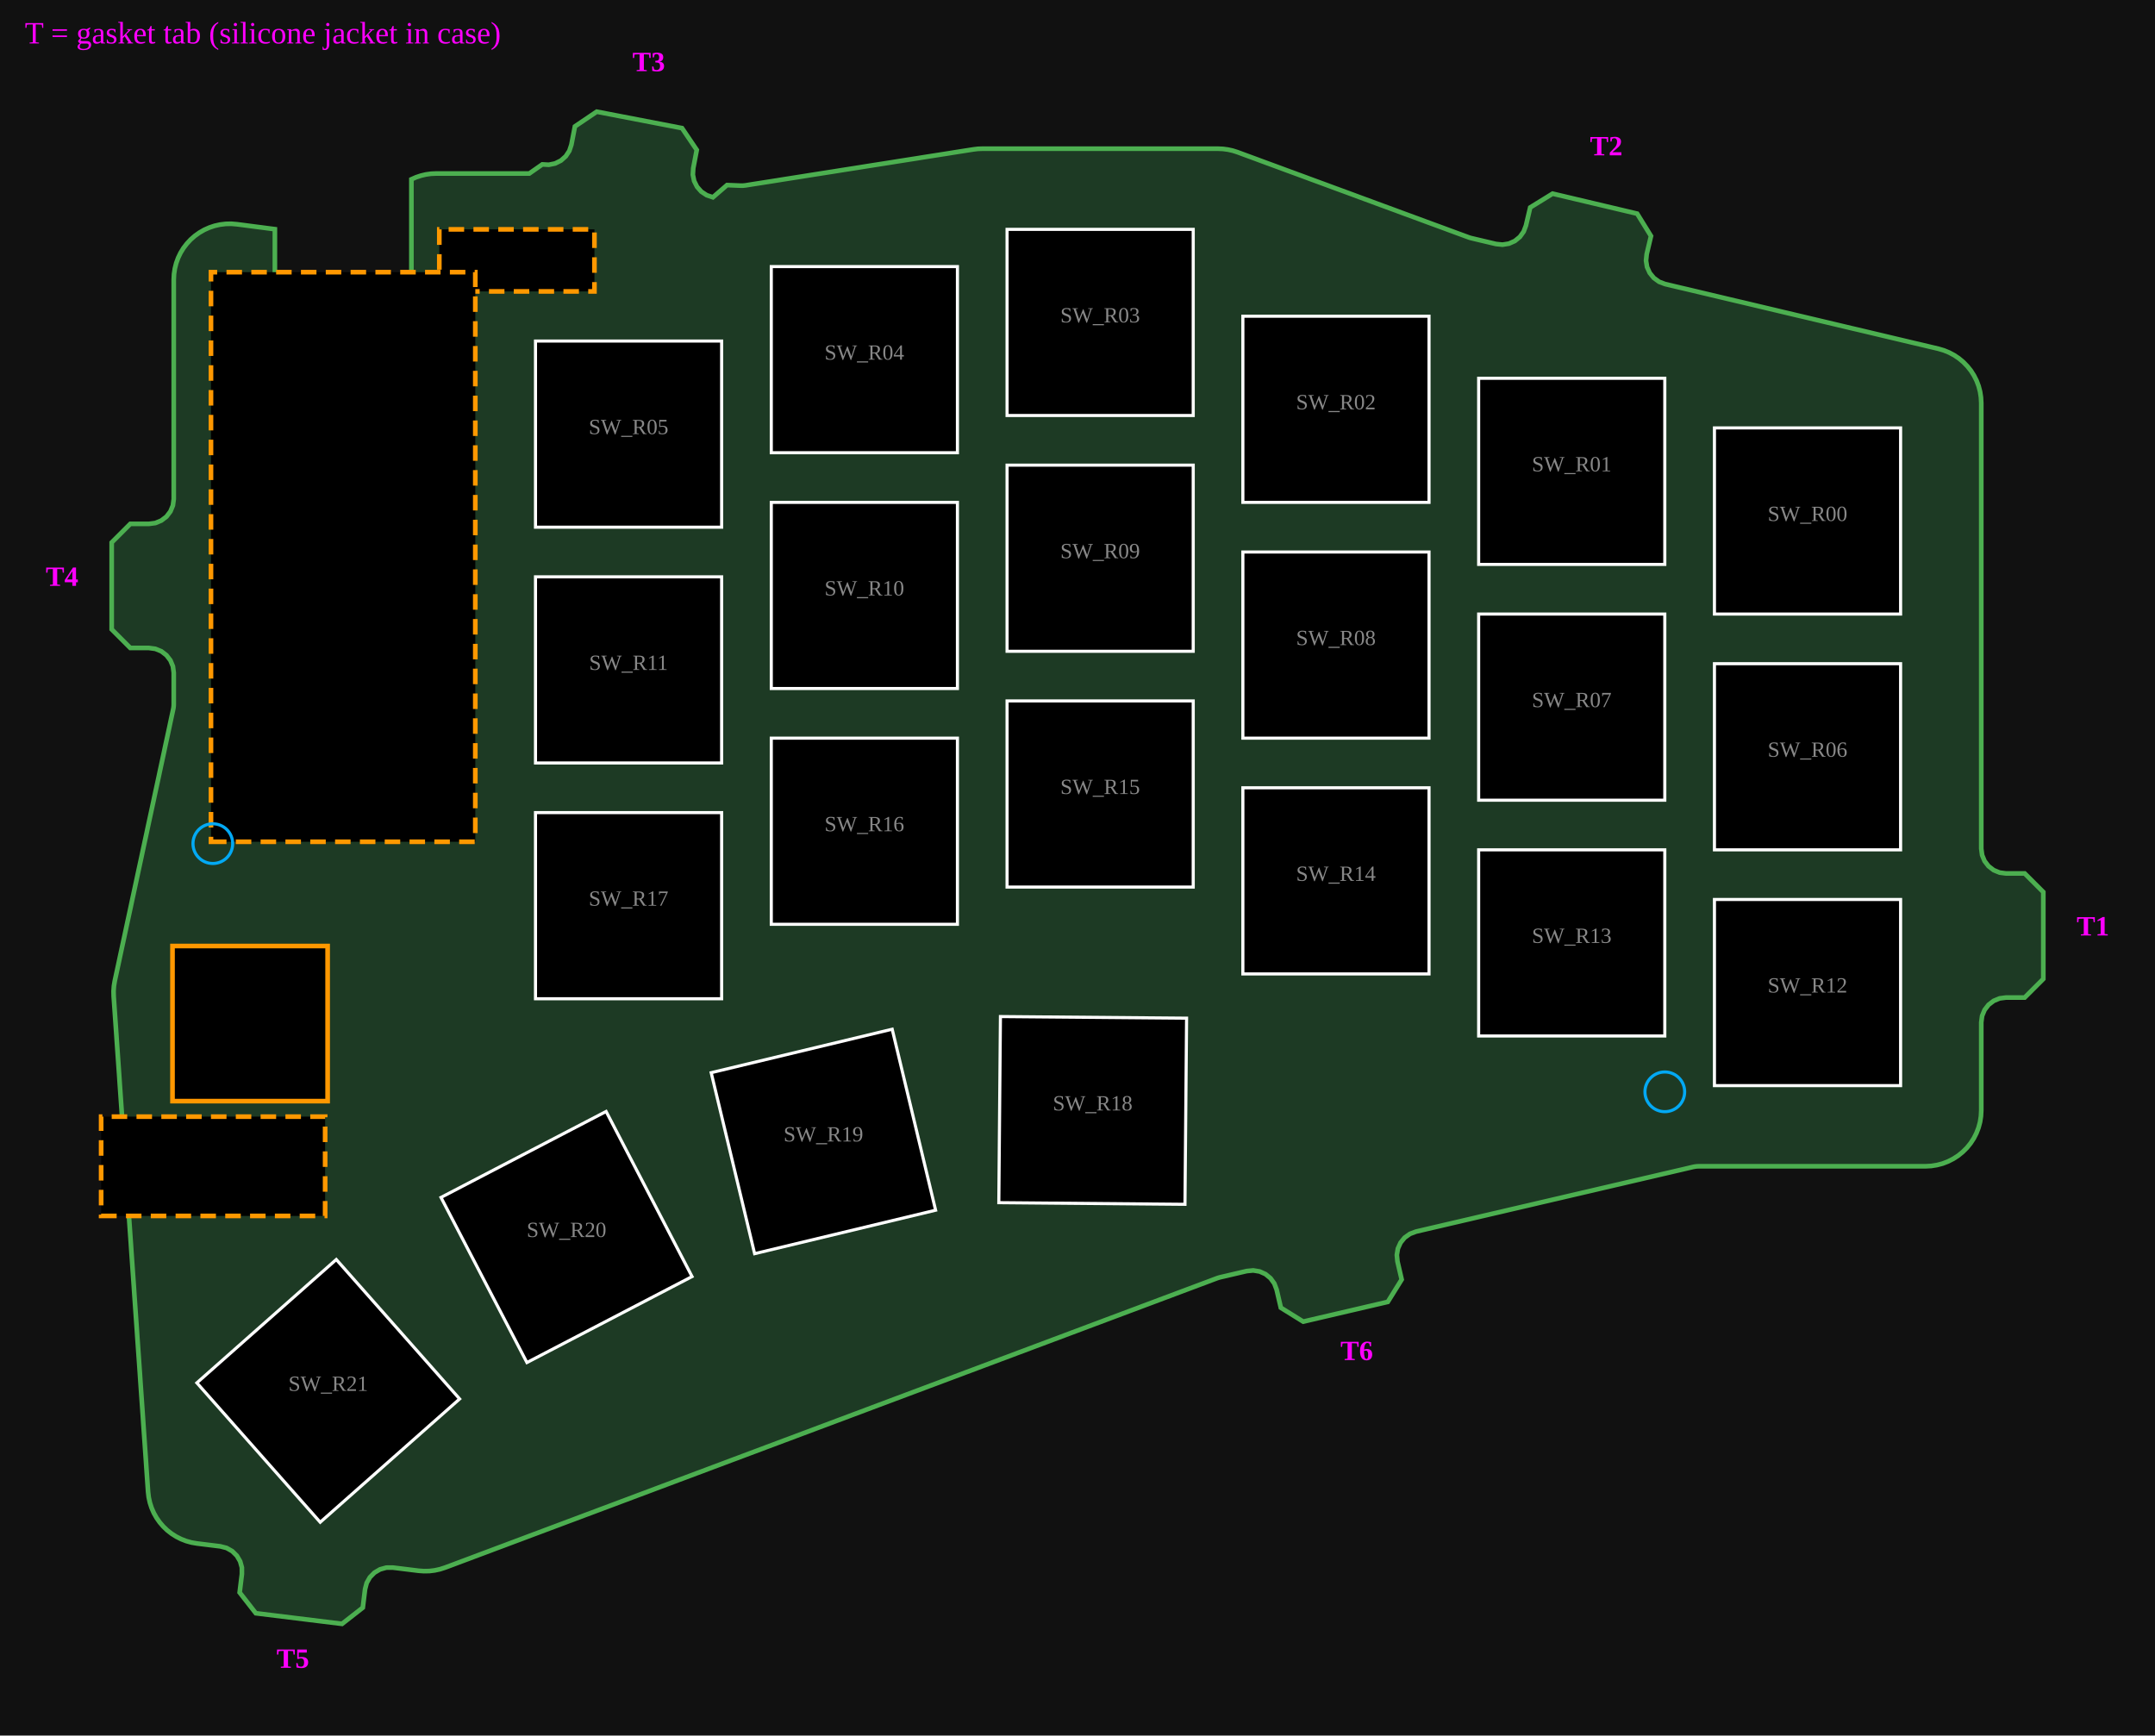
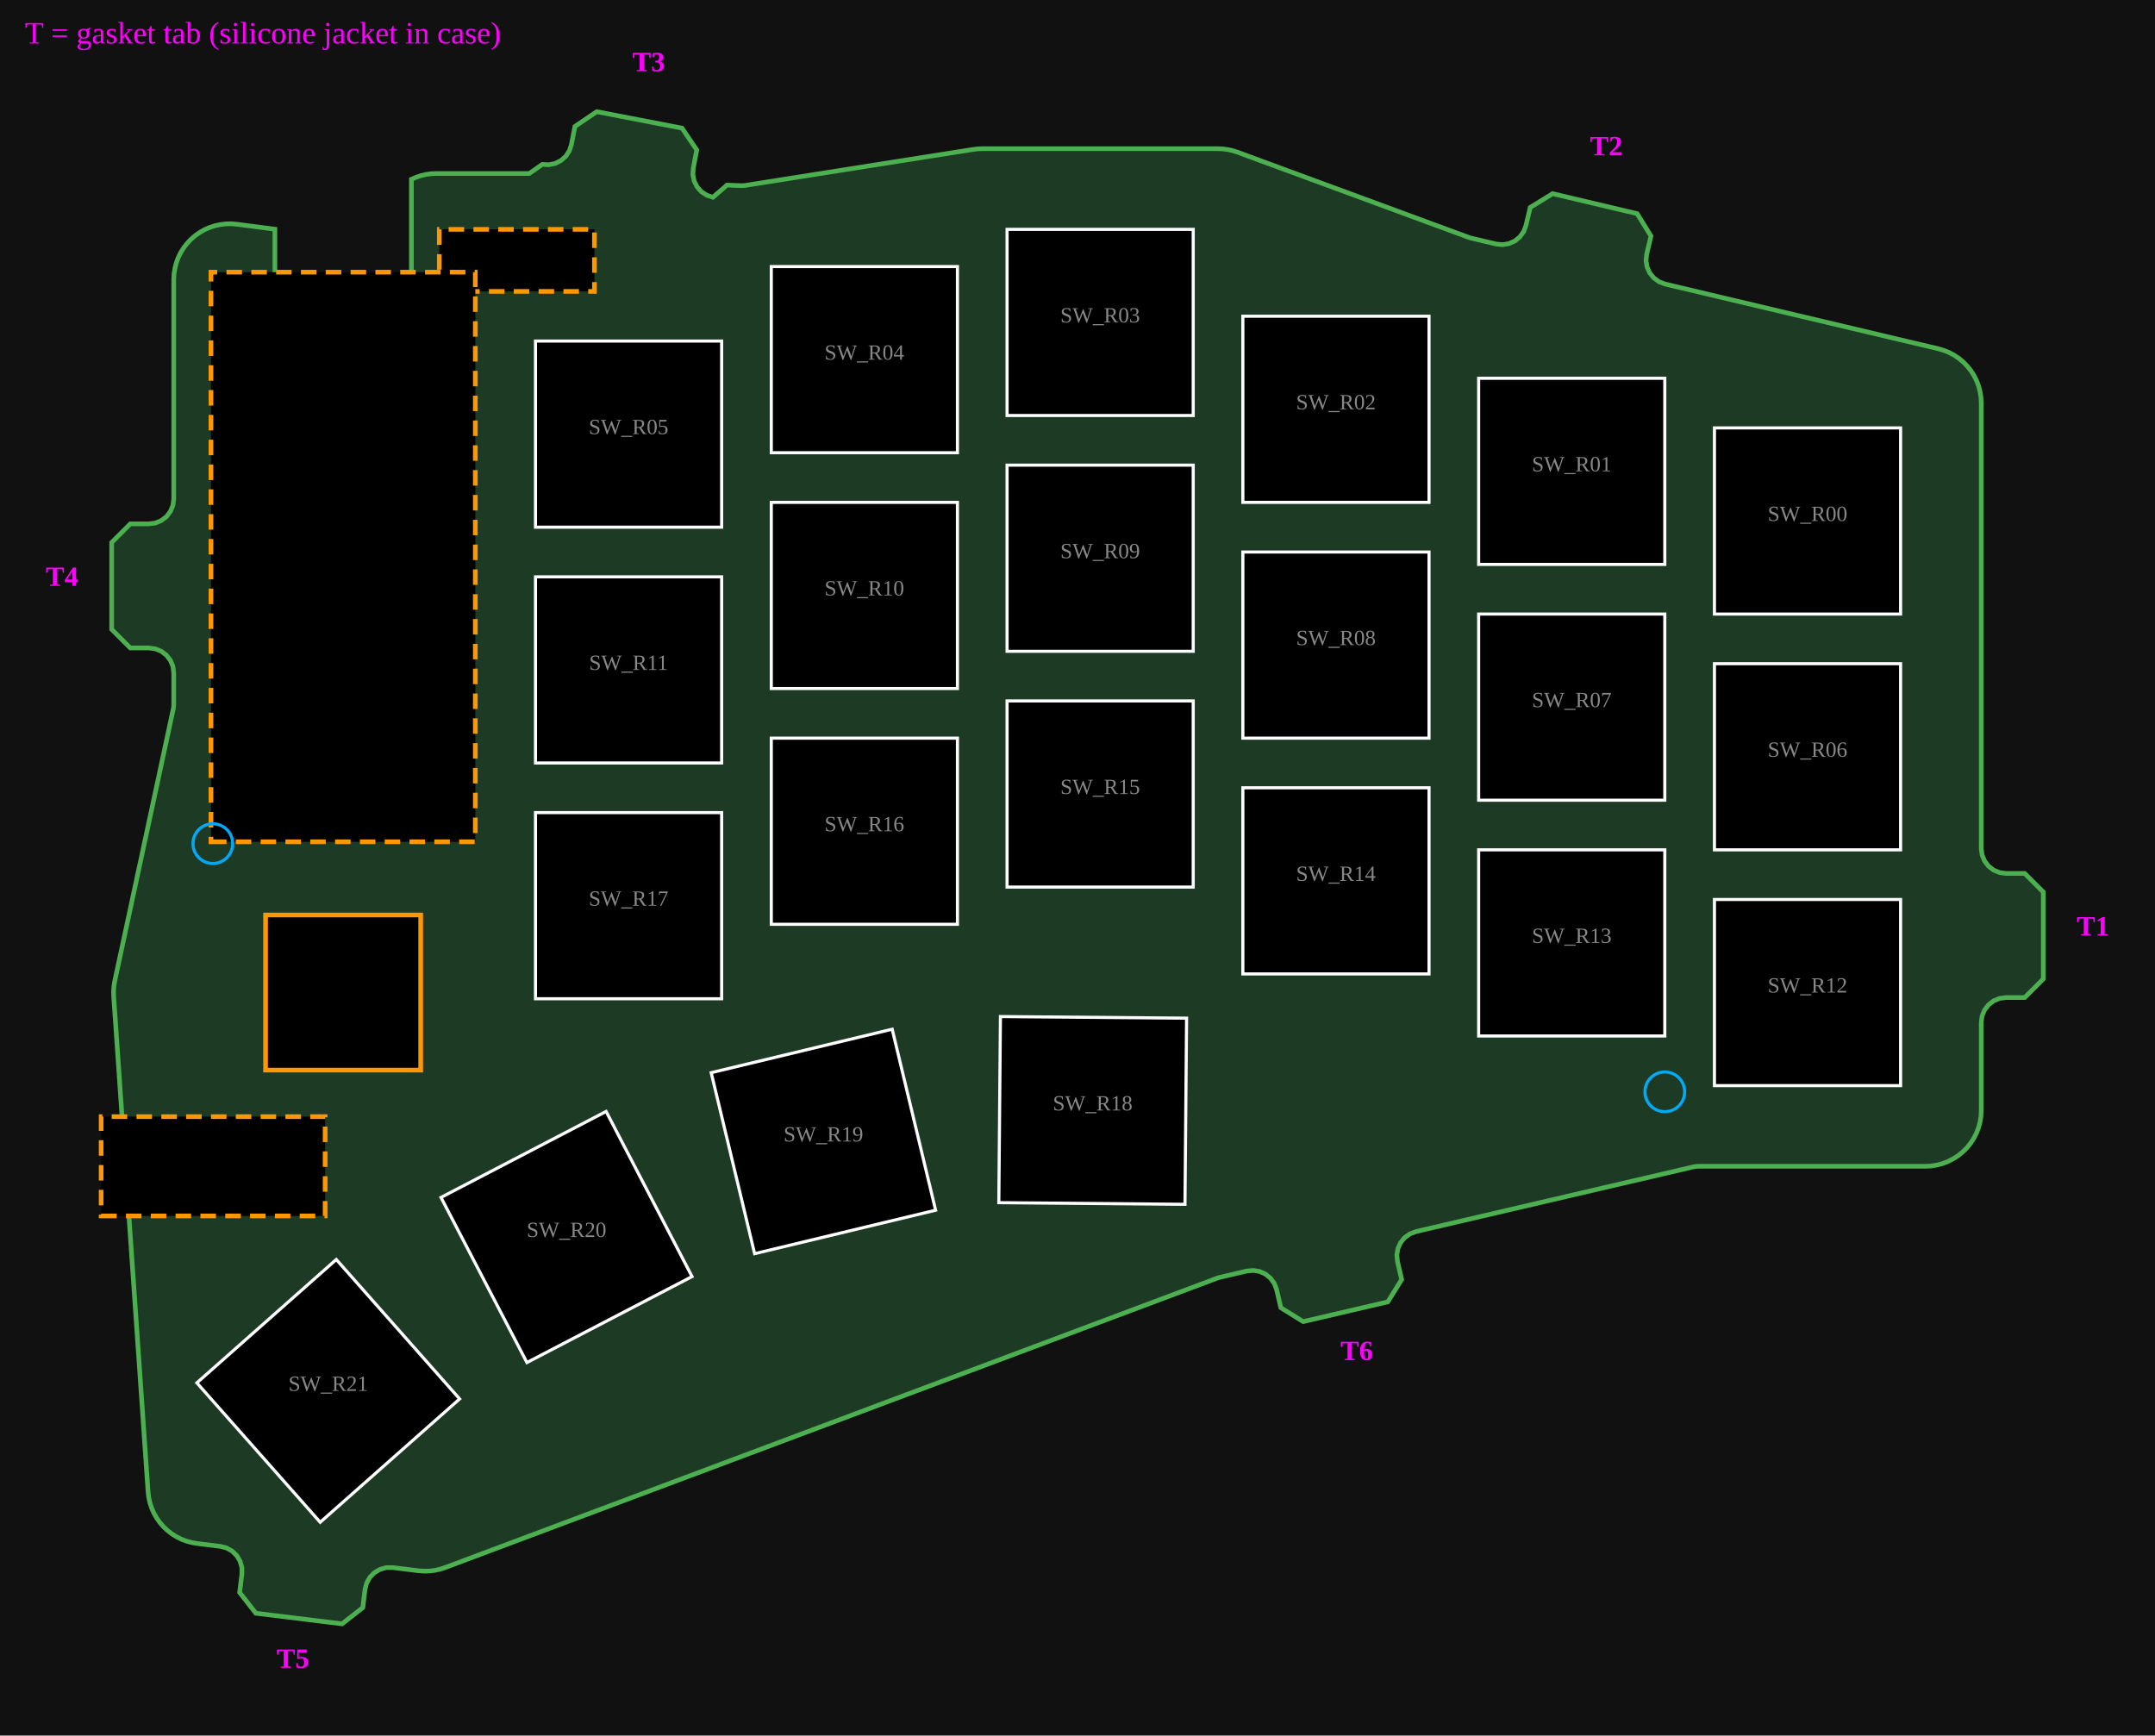
<svg xmlns="http://www.w3.org/2000/svg" width="694.6" height="559.42" viewBox="0 0 694.6 559.42">
  <rect width="694.6" height="559.42" fill="#111" />
  <polygon points="638.6,357.93 638.6,355.93 638.6,353.93 638.6,351.93 638.6,349.93 638.6,347.93 638.6,345.93 638.6,343.93 638.6,341.93 638.6,339.93 638.6,337.93 638.6,335.93 638.6,333.93 638.6,329.54 638.87,327.47 639.67,325.54 640.94,323.88 642.6,322.61 644.53,321.81 646.6,321.54 652.6,321.54 658.6,315.54 658.6,287.54 652.6,281.54 646.6,281.54 644.53,281.27 642.6,280.47 640.94,279.19 639.67,277.54 638.87,275.61 638.6,273.54 638.6,267.93 638.6,265.93 638.6,263.93 638.6,261.93 638.6,259.93 638.6,257.93 638.6,255.93 638.6,253.93 638.6,251.93 638.6,249.93 638.6,247.93 638.6,245.93 638.6,243.93 638.6,241.93 638.6,239.93 638.6,237.93 638.6,235.93 638.6,233.93 638.6,231.93 638.6,229.93 638.6,227.93 638.6,225.93 638.6,223.93 638.6,221.93 638.6,219.93 638.6,217.93 638.6,215.93 638.6,213.93 638.6,211.93 638.6,209.93 638.6,207.93 638.6,205.93 638.6,203.93 638.6,201.93 638.6,199.93 638.6,197.93 638.6,195.93 638.6,193.93 638.6,191.93 638.6,189.93 638.6,187.93 638.6,185.93 638.6,183.93 638.6,181.93 638.6,179.93 638.6,177.93 638.6,175.93 638.6,173.93 638.6,171.93 638.6,169.93 638.6,167.93 638.6,165.93 638.6,163.93 638.6,161.93 638.6,159.93 638.6,157.93 638.6,155.93 638.6,153.93 638.6,151.93 638.6,149.93 638.6,147.93 638.6,145.93 638.6,143.93 638.6,141.93 638.6,139.93 638.6,137.93 638.6,135.93 638.6,133.93 638.6,131.93 638.6,129.93 638.5,128.08 638.22,126.25 637.75,124.45 637.1,122.72 636.27,121.07 635.28,119.5 634.12,118.05 632.83,116.72 631.41,115.53 629.88,114.5 628.24,113.63 626.53,112.93 624.75,112.41 622.77,111.94 620.79,111.47 618.81,111.0 616.83,110.54 614.85,110.07 612.87,109.6 610.89,109.13 608.91,108.66 606.93,108.19 604.95,107.72 602.97,107.25 600.99,106.78 599.01,106.31 597.03,105.85 595.05,105.38 593.07,104.91 591.09,104.44 589.11,103.97 587.13,103.5 585.15,103.03 583.17,102.56 581.19,102.09 579.21,101.63 577.23,101.16 575.25,100.69 573.27,100.22 571.29,99.75 569.31,99.28 567.33,98.81 565.35,98.34 563.37,97.87 561.39,97.4 559.41,96.94 557.43,96.47 555.45,96.0 553.47,95.53 551.49,95.06 549.51,94.59 547.53,94.12 545.55,93.65 543.57,93.18 541.59,92.72 536.7,91.56 534.75,90.82 533.06,89.59 531.74,87.97 530.88,86.07 530.55,84.01 530.76,81.93 532.15,76.09 527.69,68.87 500.44,62.42 493.22,66.87 491.84,72.71 491.1,74.66 489.88,76.36 488.26,77.68 486.35,78.53 484.29,78.86 482.21,78.65 478.23,77.71 476.25,77.24 474.27,76.77 473.81,76.65 473.35,76.49 471.39,75.77 469.43,75.05 467.47,74.33 465.51,73.6 463.55,72.88 461.58,72.16 459.62,71.44 457.66,70.71 455.7,69.99 453.74,69.27 451.78,68.55 449.82,67.82 447.86,67.1 445.89,66.38 443.93,65.66 441.97,64.93 440.01,64.21 438.05,63.49 436.09,62.76 434.13,62.04 432.17,61.32 430.2,60.6 428.24,59.87 426.28,59.15 424.32,58.43 422.36,57.71 420.4,56.98 418.44,56.26 416.48,55.54 414.51,54.82 412.55,54.09 410.59,53.37 408.63,52.65 406.67,51.93 404.71,51.2 402.75,50.48 400.79,49.76 398.82,49.03 397.31,48.55 395.76,48.21 394.19,48.0 392.6,47.93 390.6,47.93 388.6,47.93 386.6,47.93 384.6,47.93 382.6,47.93 380.6,47.93 378.6,47.93 376.6,47.93 374.6,47.93 372.6,47.93 370.6,47.93 368.6,47.93 366.6,47.93 364.6,47.93 362.6,47.93 360.6,47.93 358.6,47.93 356.6,47.93 354.6,47.93 352.6,47.93 350.6,47.93 348.6,47.93 346.6,47.93 344.6,47.93 342.6,47.93 340.6,47.93 338.6,47.93 336.6,47.93 334.6,47.93 332.6,47.93 330.6,47.93 328.6,47.93 326.6,47.93 324.6,47.93 322.6,47.93 320.6,47.93 318.6,47.93 316.6,47.93 315.19,47.98 313.79,48.15 311.75,48.47 309.71,48.79 307.67,49.11 305.63,49.44 303.59,49.76 301.55,50.08 299.51,50.4 297.47,50.72 295.43,51.05 293.38,51.37 291.34,51.69 289.3,52.01 287.26,52.34 285.22,52.66 283.18,52.98 281.14,53.3 279.1,53.62 277.06,53.95 275.02,54.27 272.98,54.59 270.94,54.91 268.89,55.24 266.85,55.56 264.81,55.88 262.77,56.2 260.73,56.52 258.69,56.85 256.65,57.17 254.61,57.49 252.57,57.81 250.53,58.14 248.49,58.46 246.45,58.78 244.41,59.1 242.36,59.42 240.32,59.75 239.54,59.83 238.76,59.84 236.55,59.75 234.34,59.66 229.79,63.59 227.81,62.93 226.06,61.78 224.68,60.22 223.74,58.35 223.32,56.31 223.45,54.22 224.58,48.33 219.83,41.3 192.34,36.0 185.31,40.75 184.17,46.65 183.51,48.63 182.36,50.37 180.8,51.76 178.93,52.69 176.89,53.11 174.8,52.99 170.6,55.93 168.6,55.93 166.6,55.93 164.6,55.93 162.6,55.93 160.6,55.93 158.6,55.93 156.6,55.93 154.6,55.93 152.6,55.93 150.6,55.93 148.6,55.93 146.6,55.93 144.6,55.93 142.6,55.93 140.6,55.93 138.94,56.0 137.3,56.23 135.69,56.61 134.12,57.13 132.6,57.8 132.6,59.86 132.6,61.92 132.6,63.97 132.6,66.03 132.6,68.08 132.6,70.14 132.6,72.2 132.6,74.25 132.6,76.31 132.6,78.36 132.6,80.42 132.6,82.48 132.6,84.53 132.6,86.59 132.6,88.65 132.6,90.7 132.6,92.76 132.6,94.81 132.6,96.87 132.6,98.93 130.6,98.93 128.6,98.93 126.6,98.93 124.6,98.93 122.6,98.93 120.6,98.93 118.6,98.93 116.6,98.93 114.6,98.93 112.6,98.93 110.6,98.93 108.6,98.93 106.6,98.93 104.6,98.93 102.6,98.93 100.6,98.93 98.6,98.93 96.6,98.93 94.6,98.93 92.6,98.93 90.6,98.93 88.6,98.93 88.6,96.84 88.6,94.75 88.6,92.66 88.6,90.58 88.6,88.49 88.6,86.4 88.6,84.31 88.6,82.23 88.6,80.14 88.6,78.05 88.6,75.96 88.6,73.87 86.55,73.61 84.51,73.34 82.46,73.08 80.42,72.81 78.37,72.54 76.32,72.28 74.53,72.13 72.73,72.17 70.94,72.39 69.19,72.78 67.48,73.35 65.84,74.08 64.28,74.98 62.81,76.03 61.46,77.21 60.24,78.53 59.14,79.96 58.2,81.49 57.42,83.11 56.8,84.81 56.36,86.55 56.09,88.33 56.0,90.13 56.0,92.14 56.0,94.15 56.0,96.16 56.0,98.18 56.0,100.19 56.0,102.2 56.0,104.21 56.0,106.23 56.0,108.24 56.0,110.25 56.0,112.26 56.0,114.27 56.0,116.29 56.0,118.3 56.0,120.31 56.0,122.32 56.0,124.34 56.0,126.35 56.0,128.36 56.0,130.37 56.0,132.39 56.0,134.4 56.0,136.41 56.0,138.42 56.0,140.43 56.0,142.45 56.0,144.46 56.0,146.47 56.0,148.48 56.0,150.5 56.0,152.51 56.0,154.52 56.0,156.53 56.0,160.86 55.73,162.93 54.93,164.86 53.66,166.52 52.0,167.79 50.07,168.59 48.0,168.86 42.0,168.86 36.0,174.86 36.0,202.86 42.0,208.86 48.0,208.86 50.07,209.14 52.0,209.93 53.66,211.21 54.93,212.86 55.73,214.79 56.0,216.86 56.0,220.93 56.0,222.94 56.0,224.95 56.0,226.96 55.98,227.53 55.92,228.09 55.82,228.64 55.39,230.63 54.96,232.62 54.54,234.61 54.11,236.6 53.68,238.59 53.25,240.57 52.83,242.56 52.4,244.55 51.97,246.54 51.54,248.53 51.12,250.52 50.69,252.51 50.26,254.5 49.83,256.48 49.41,258.47 48.98,260.46 48.55,262.45 48.12,264.44 47.69,266.43 47.27,268.42 46.84,270.4 46.41,272.39 45.98,274.38 45.56,276.37 45.13,278.36 44.7,280.35 44.27,282.34 43.85,284.32 43.42,286.31 42.99,288.3 42.56,290.29 42.14,292.28 41.71,294.27 41.28,296.26 40.85,298.25 40.43,300.23 40.0,302.22 39.57,304.21 39.14,306.2 38.71,308.19 38.29,310.18 37.86,312.17 37.43,314.15 37.0,316.14 36.72,317.81 36.6,319.49 36.64,321.17 36.78,323.17 36.92,325.17 37.06,327.16 37.2,329.16 37.34,331.16 37.48,333.15 37.61,335.15 37.75,337.15 37.89,339.14 38.03,341.14 38.17,343.14 38.31,345.13 38.45,347.13 38.58,349.13 38.72,351.12 38.86,353.12 39.0,355.12 39.14,357.11 39.28,359.11 39.42,361.11 39.55,363.1 39.69,365.1 39.83,367.1 39.97,369.09 40.11,371.09 40.25,373.09 40.38,375.08 40.52,377.08 40.66,379.07 40.8,381.07 40.94,383.07 41.08,385.06 41.22,387.06 41.35,389.06 41.49,391.05 41.63,393.05 41.77,395.05 41.91,397.04 42.05,399.04 42.19,401.04 42.32,403.03 42.46,405.03 42.6,407.03 42.74,409.02 42.88,411.02 43.02,413.02 43.16,415.01 43.29,417.01 43.43,419.01 43.57,421.0 43.71,423.0 43.85,425.0 43.99,426.99 44.13,428.99 44.26,430.99 44.4,432.98 44.54,434.98 44.68,436.97 44.82,438.97 44.96,440.97 45.1,442.96 45.23,444.96 45.37,446.96 45.51,448.95 45.65,450.95 45.79,452.95 45.93,454.94 46.07,456.94 46.2,458.94 46.34,460.93 46.48,462.93 46.62,464.93 46.76,466.92 46.9,468.92 47.04,470.92 47.17,472.91 47.31,474.91 47.45,476.91 47.59,478.9 47.73,480.9 47.94,482.66 48.32,484.39 48.87,486.07 49.58,487.69 50.45,489.24 51.47,490.69 52.62,492.03 53.9,493.26 55.3,494.35 56.8,495.3 58.38,496.1 60.03,496.74 61.74,497.21 63.49,497.51 65.59,497.77 71.01,498.44 73.03,498.96 74.85,499.99 76.34,501.46 77.4,503.26 77.96,505.27 77.97,507.36 77.24,513.31 82.46,520.0 110.25,523.42 116.94,518.2 117.67,512.24 118.2,510.22 119.23,508.4 120.69,506.92 122.49,505.86 124.5,505.3 126.59,505.28 130.73,505.79 132.83,506.05 134.93,506.31 136.65,506.43 138.38,506.4 140.1,506.19 141.8,505.82 143.44,505.29 145.33,504.59 147.21,503.88 149.1,503.17 150.99,502.47 152.87,501.76 154.76,501.05 156.64,500.35 158.53,499.64 160.41,498.93 162.3,498.23 164.18,497.52 166.07,496.81 167.95,496.11 169.84,495.4 171.72,494.69 173.61,493.99 175.49,493.28 177.38,492.57 179.26,491.87 181.15,491.16 183.03,490.45 184.92,489.75 186.81,489.04 188.69,488.33 190.58,487.63 192.46,486.92 194.35,486.21 196.23,485.51 198.12,484.8 200.0,484.09 201.89,483.39 203.77,482.68 205.66,481.97 207.54,481.27 209.43,480.56 211.31,479.85 213.2,479.14 215.08,478.44 216.97,477.73 218.85,477.02 220.74,476.32 222.63,475.61 224.51,474.9 226.4,474.2 228.28,473.49 230.17,472.78 232.05,472.08 233.94,471.37 235.82,470.66 237.71,469.96 239.59,469.25 241.48,468.54 243.36,467.84 245.25,467.13 247.13,466.42 249.02,465.72 250.9,465.01 252.79,464.3 254.68,463.6 256.56,462.89 258.45,462.18 260.33,461.48 262.22,460.77 264.1,460.06 265.99,459.36 267.87,458.65 269.76,457.94 271.64,457.24 273.53,456.53 275.41,455.82 277.3,455.12 279.18,454.41 281.07,453.7 282.95,452.99 284.84,452.29 286.72,451.58 288.61,450.87 290.5,450.17 292.38,449.46 294.27,448.75 296.15,448.05 298.04,447.34 299.92,446.63 301.81,445.93 303.69,445.22 305.58,444.51 307.46,443.81 309.35,443.1 311.23,442.39 313.12,441.69 315.0,440.98 316.89,440.27 318.77,439.57 320.66,438.86 322.54,438.15 324.43,437.45 326.32,436.74 328.2,436.03 330.09,435.33 331.97,434.62 333.86,433.91 335.74,433.21 337.63,432.5 339.51,431.79 341.4,431.09 343.28,430.38 345.17,429.67 347.05,428.97 348.94,428.26 350.82,427.55 352.71,426.84 354.59,426.14 356.48,425.43 358.37,424.72 360.25,424.02 362.14,423.31 364.02,422.6 365.91,421.9 367.79,421.19 369.68,420.48 371.56,419.78 373.45,419.07 375.33,418.36 377.22,417.66 379.1,416.95 380.99,416.24 382.87,415.54 384.76,414.83 386.64,414.12 388.53,413.42 390.41,412.71 392.3,412.0 392.79,411.84 393.29,411.7 395.25,411.25 397.2,410.79 401.87,409.7 403.95,409.5 406.01,409.84 407.91,410.7 409.52,412.02 410.74,413.72 411.48,415.68 412.84,421.52 420.05,426.0 447.31,419.64 451.79,412.43 450.43,406.59 450.23,404.51 450.57,402.45 451.43,400.55 452.75,398.93 454.45,397.72 456.41,396.98 461.71,395.74 463.67,395.29 465.62,394.83 467.58,394.37 469.53,393.92 471.49,393.46 473.44,393.01 475.4,392.55 477.35,392.09 479.31,391.64 481.26,391.18 483.22,390.73 485.17,390.27 487.13,389.81 489.08,389.36 491.04,388.9 492.99,388.45 494.95,387.99 496.9,387.53 498.86,387.08 500.81,386.62 502.77,386.17 504.72,385.71 506.68,385.25 508.63,384.8 510.59,384.34 512.54,383.89 514.5,383.43 516.45,382.97 518.41,382.52 520.36,382.06 522.32,381.61 524.27,381.15 526.23,380.69 528.18,380.24 530.14,379.78 532.09,379.33 534.05,378.87 536.0,378.41 537.96,377.96 539.91,377.5 541.87,377.05 543.82,376.59 545.78,376.13 546.38,376.02 546.98,375.95 547.59,375.93 549.62,375.93 551.65,375.93 553.68,375.93 555.7,375.93 557.73,375.93 559.76,375.93 561.79,375.93 563.82,375.93 565.84,375.93 567.87,375.93 569.9,375.93 571.93,375.93 573.96,375.93 575.98,375.93 578.01,375.93 580.04,375.93 582.07,375.93 584.1,375.93 586.12,375.93 588.15,375.93 590.18,375.93 592.21,375.93 594.24,375.93 596.26,375.93 598.29,375.93 600.32,375.93 602.35,375.93 604.38,375.93 606.4,375.93 608.43,375.93 610.46,375.93 612.49,375.93 614.52,375.93 616.54,375.93 618.57,375.93 620.6,375.93 622.48,375.83 624.34,375.53 626.16,375.05 627.92,374.37 629.6,373.51 631.18,372.49 632.64,371.3 633.98,369.97 635.16,368.51 636.19,366.93 637.04,365.25 637.72,363.49 638.21,361.67 638.5,359.81" fill="#1d3a24" stroke="#4caf50" stroke-width="1.5" />
  <polygon points="552.6,197.93 612.6,197.93 612.6,137.93 552.6,137.93" fill="#000" stroke="#fff" stroke-width="1" />
  <polygon points="476.6,181.93 536.6,181.93 536.6,121.93 476.6,121.93" fill="#000" stroke="#fff" stroke-width="1" />
  <polygon points="400.6,161.93 460.6,161.93 460.6,101.93 400.6,101.93" fill="#000" stroke="#fff" stroke-width="1" />
  <polygon points="324.6,133.93 384.6,133.93 384.6,73.93 324.6,73.93" fill="#000" stroke="#fff" stroke-width="1" />
  <polygon points="248.6,145.93 308.6,145.93 308.6,85.93 248.6,85.93" fill="#000" stroke="#fff" stroke-width="1" />
  <polygon points="172.6,169.93 232.6,169.93 232.6,109.93 172.6,109.93" fill="#000" stroke="#fff" stroke-width="1" />
  <polygon points="552.6,273.93 612.6,273.93 612.6,213.93 552.6,213.93" fill="#000" stroke="#fff" stroke-width="1" />
  <polygon points="476.6,257.93 536.6,257.93 536.6,197.93 476.6,197.93" fill="#000" stroke="#fff" stroke-width="1" />
  <polygon points="400.6,237.93 460.6,237.93 460.6,177.93 400.6,177.93" fill="#000" stroke="#fff" stroke-width="1" />
  <polygon points="324.6,209.93 384.6,209.93 384.6,149.93 324.6,149.93" fill="#000" stroke="#fff" stroke-width="1" />
  <polygon points="248.6,221.93 308.6,221.93 308.6,161.93 248.6,161.93" fill="#000" stroke="#fff" stroke-width="1" />
  <polygon points="172.6,245.93 232.6,245.93 232.6,185.93 172.6,185.93" fill="#000" stroke="#fff" stroke-width="1" />
  <polygon points="552.6,349.93 612.6,349.93 612.6,289.93 552.6,289.93" fill="#000" stroke="#fff" stroke-width="1" />
  <polygon points="476.6,333.93 536.6,333.93 536.6,273.93 476.6,273.93" fill="#000" stroke="#fff" stroke-width="1" />
  <polygon points="400.6,313.93 460.6,313.93 460.6,253.93 400.6,253.93" fill="#000" stroke="#fff" stroke-width="1" />
  <polygon points="324.6,285.93 384.6,285.93 384.6,225.93 324.6,225.93" fill="#000" stroke="#fff" stroke-width="1" />
  <polygon points="248.6,297.93 308.6,297.93 308.6,237.93 248.6,237.93" fill="#000" stroke="#fff" stroke-width="1" />
  <polygon points="172.6,321.93 232.6,321.93 232.6,261.93 172.6,261.93" fill="#000" stroke="#fff" stroke-width="1" />
  <polygon points="321.94,387.66 381.94,388.19 382.46,328.19 322.46,327.67" fill="#000" stroke="#fff" stroke-width="1" />
  <polygon points="243.23,404.1 301.57,390.09 287.57,331.75 229.23,345.76" fill="#000" stroke="#fff" stroke-width="1" />
  <polygon points="169.84,439.19 223.06,411.48 195.36,358.26 142.14,385.97" fill="#000" stroke="#fff" stroke-width="1" />
  <polygon points="103.21,490.67 148.15,450.92 108.39,405.98 63.45,445.74" fill="#000" stroke="#fff" stroke-width="1" />
  <polygon points="141.6,93.93 191.6,93.93 191.6,73.93 141.6,73.93" fill="#000" stroke="#ff9800" stroke-width="1.5" stroke-dasharray="5,3" />
  <polygon points="68.0,271.33 153.2,271.33 153.2,87.73 68.0,87.73" fill="#000" stroke="#ff9800" stroke-width="1.5" stroke-dasharray="5,3" />
  <polygon points="32.6,391.93 104.8,391.93 104.8,359.93 32.6,359.93" fill="#000" stroke="#ff9800" stroke-width="1.5" stroke-dasharray="5,3" />
-   <polygon points="55.6,354.93 105.6,354.93 105.6,304.93 55.6,304.93" fill="#000" stroke="#ff9800" stroke-width="1.5" />
+   <polygon points="85.6,344.93 135.6,344.93 135.6,294.93 85.6,294.93" fill="#000" stroke="#ff9800" stroke-width="1.5" />
  <text x="674.6" y="301.53" fill="#f0f" font-size="9" font-weight="bold" text-anchor="middle">T1</text>
  <text x="517.73" y="50.06" fill="#f0f" font-size="9" font-weight="bold" text-anchor="middle">T2</text>
  <text x="209.1" y="22.94" fill="#f0f" font-size="9" font-weight="bold" text-anchor="middle">T3</text>
  <text x="20.0" y="188.85" fill="#f0f" font-size="9" font-weight="bold" text-anchor="middle">T4</text>
  <text x="94.4" y="537.58" fill="#f0f" font-size="9" font-weight="bold" text-anchor="middle">T5</text>
  <text x="437.3" y="438.39" fill="#f0f" font-size="9" font-weight="bold" text-anchor="middle">T6</text>
  <text x="8" y="14" fill="#f0f" font-size="10">T = gasket tab (silicone jacket in case)</text>
  <circle cx="68.6" cy="271.93" r="6.4" fill="none" stroke="#03a9f4" stroke-width="1" />
  <circle cx="536.6" cy="351.93" r="6.4" fill="none" stroke="#03a9f4" stroke-width="1" />
  <text x="582.6" y="167.93" fill="#888" font-size="7" text-anchor="middle">SW_R00</text>
  <text x="506.6" y="151.93" fill="#888" font-size="7" text-anchor="middle">SW_R01</text>
  <text x="430.6" y="131.93" fill="#888" font-size="7" text-anchor="middle">SW_R02</text>
  <text x="354.6" y="103.93" fill="#888" font-size="7" text-anchor="middle">SW_R03</text>
  <text x="278.6" y="115.93" fill="#888" font-size="7" text-anchor="middle">SW_R04</text>
  <text x="202.6" y="139.93" fill="#888" font-size="7" text-anchor="middle">SW_R05</text>
  <text x="582.6" y="243.93" fill="#888" font-size="7" text-anchor="middle">SW_R06</text>
  <text x="506.6" y="227.93" fill="#888" font-size="7" text-anchor="middle">SW_R07</text>
  <text x="430.6" y="207.93" fill="#888" font-size="7" text-anchor="middle">SW_R08</text>
  <text x="354.6" y="179.93" fill="#888" font-size="7" text-anchor="middle">SW_R09</text>
  <text x="278.6" y="191.93" fill="#888" font-size="7" text-anchor="middle">SW_R10</text>
  <text x="202.6" y="215.93" fill="#888" font-size="7" text-anchor="middle">SW_R11</text>
  <text x="582.6" y="319.93" fill="#888" font-size="7" text-anchor="middle">SW_R12</text>
  <text x="506.6" y="303.93" fill="#888" font-size="7" text-anchor="middle">SW_R13</text>
  <text x="430.6" y="283.93" fill="#888" font-size="7" text-anchor="middle">SW_R14</text>
  <text x="354.6" y="255.93" fill="#888" font-size="7" text-anchor="middle">SW_R15</text>
  <text x="278.6" y="267.93" fill="#888" font-size="7" text-anchor="middle">SW_R16</text>
  <text x="202.6" y="291.93" fill="#888" font-size="7" text-anchor="middle">SW_R17</text>
  <text x="352.2" y="357.93" fill="#888" font-size="7" text-anchor="middle">SW_R18</text>
  <text x="265.4" y="367.93" fill="#888" font-size="7" text-anchor="middle">SW_R19</text>
  <text x="182.6" y="398.73" fill="#888" font-size="7" text-anchor="middle">SW_R20</text>
  <text x="105.8" y="448.33" fill="#888" font-size="7" text-anchor="middle">SW_R21</text>
</svg>
